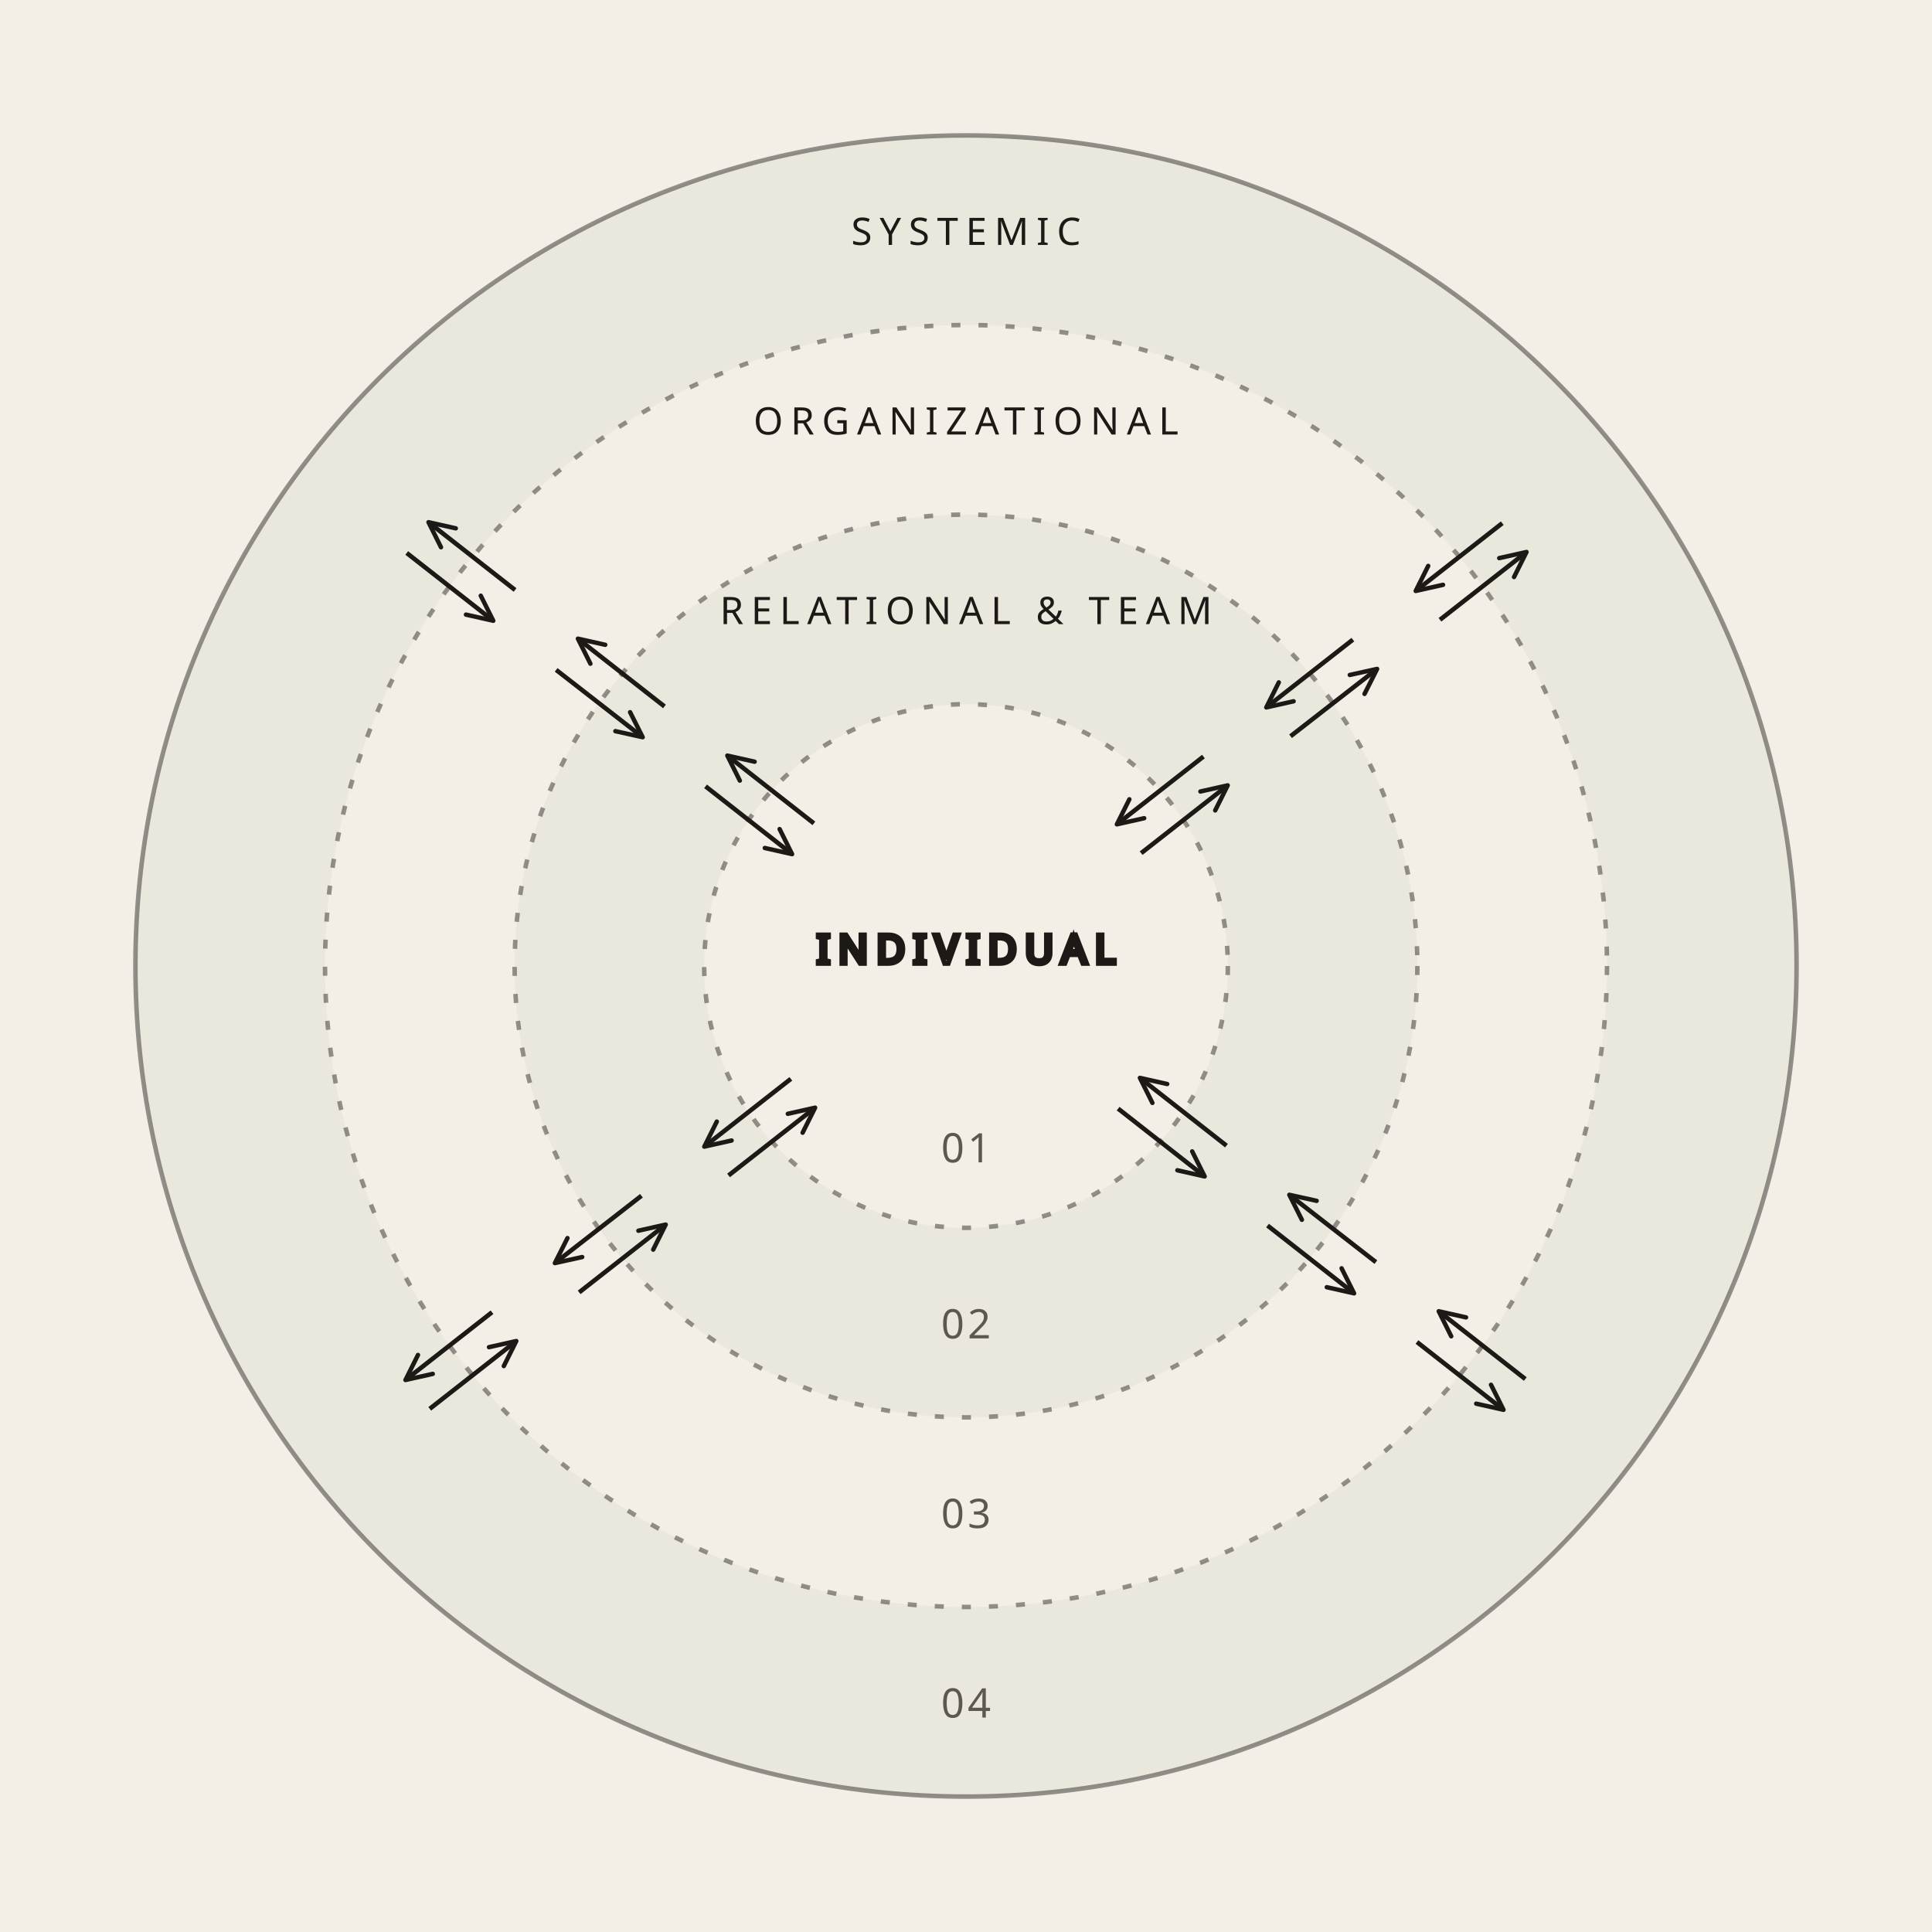
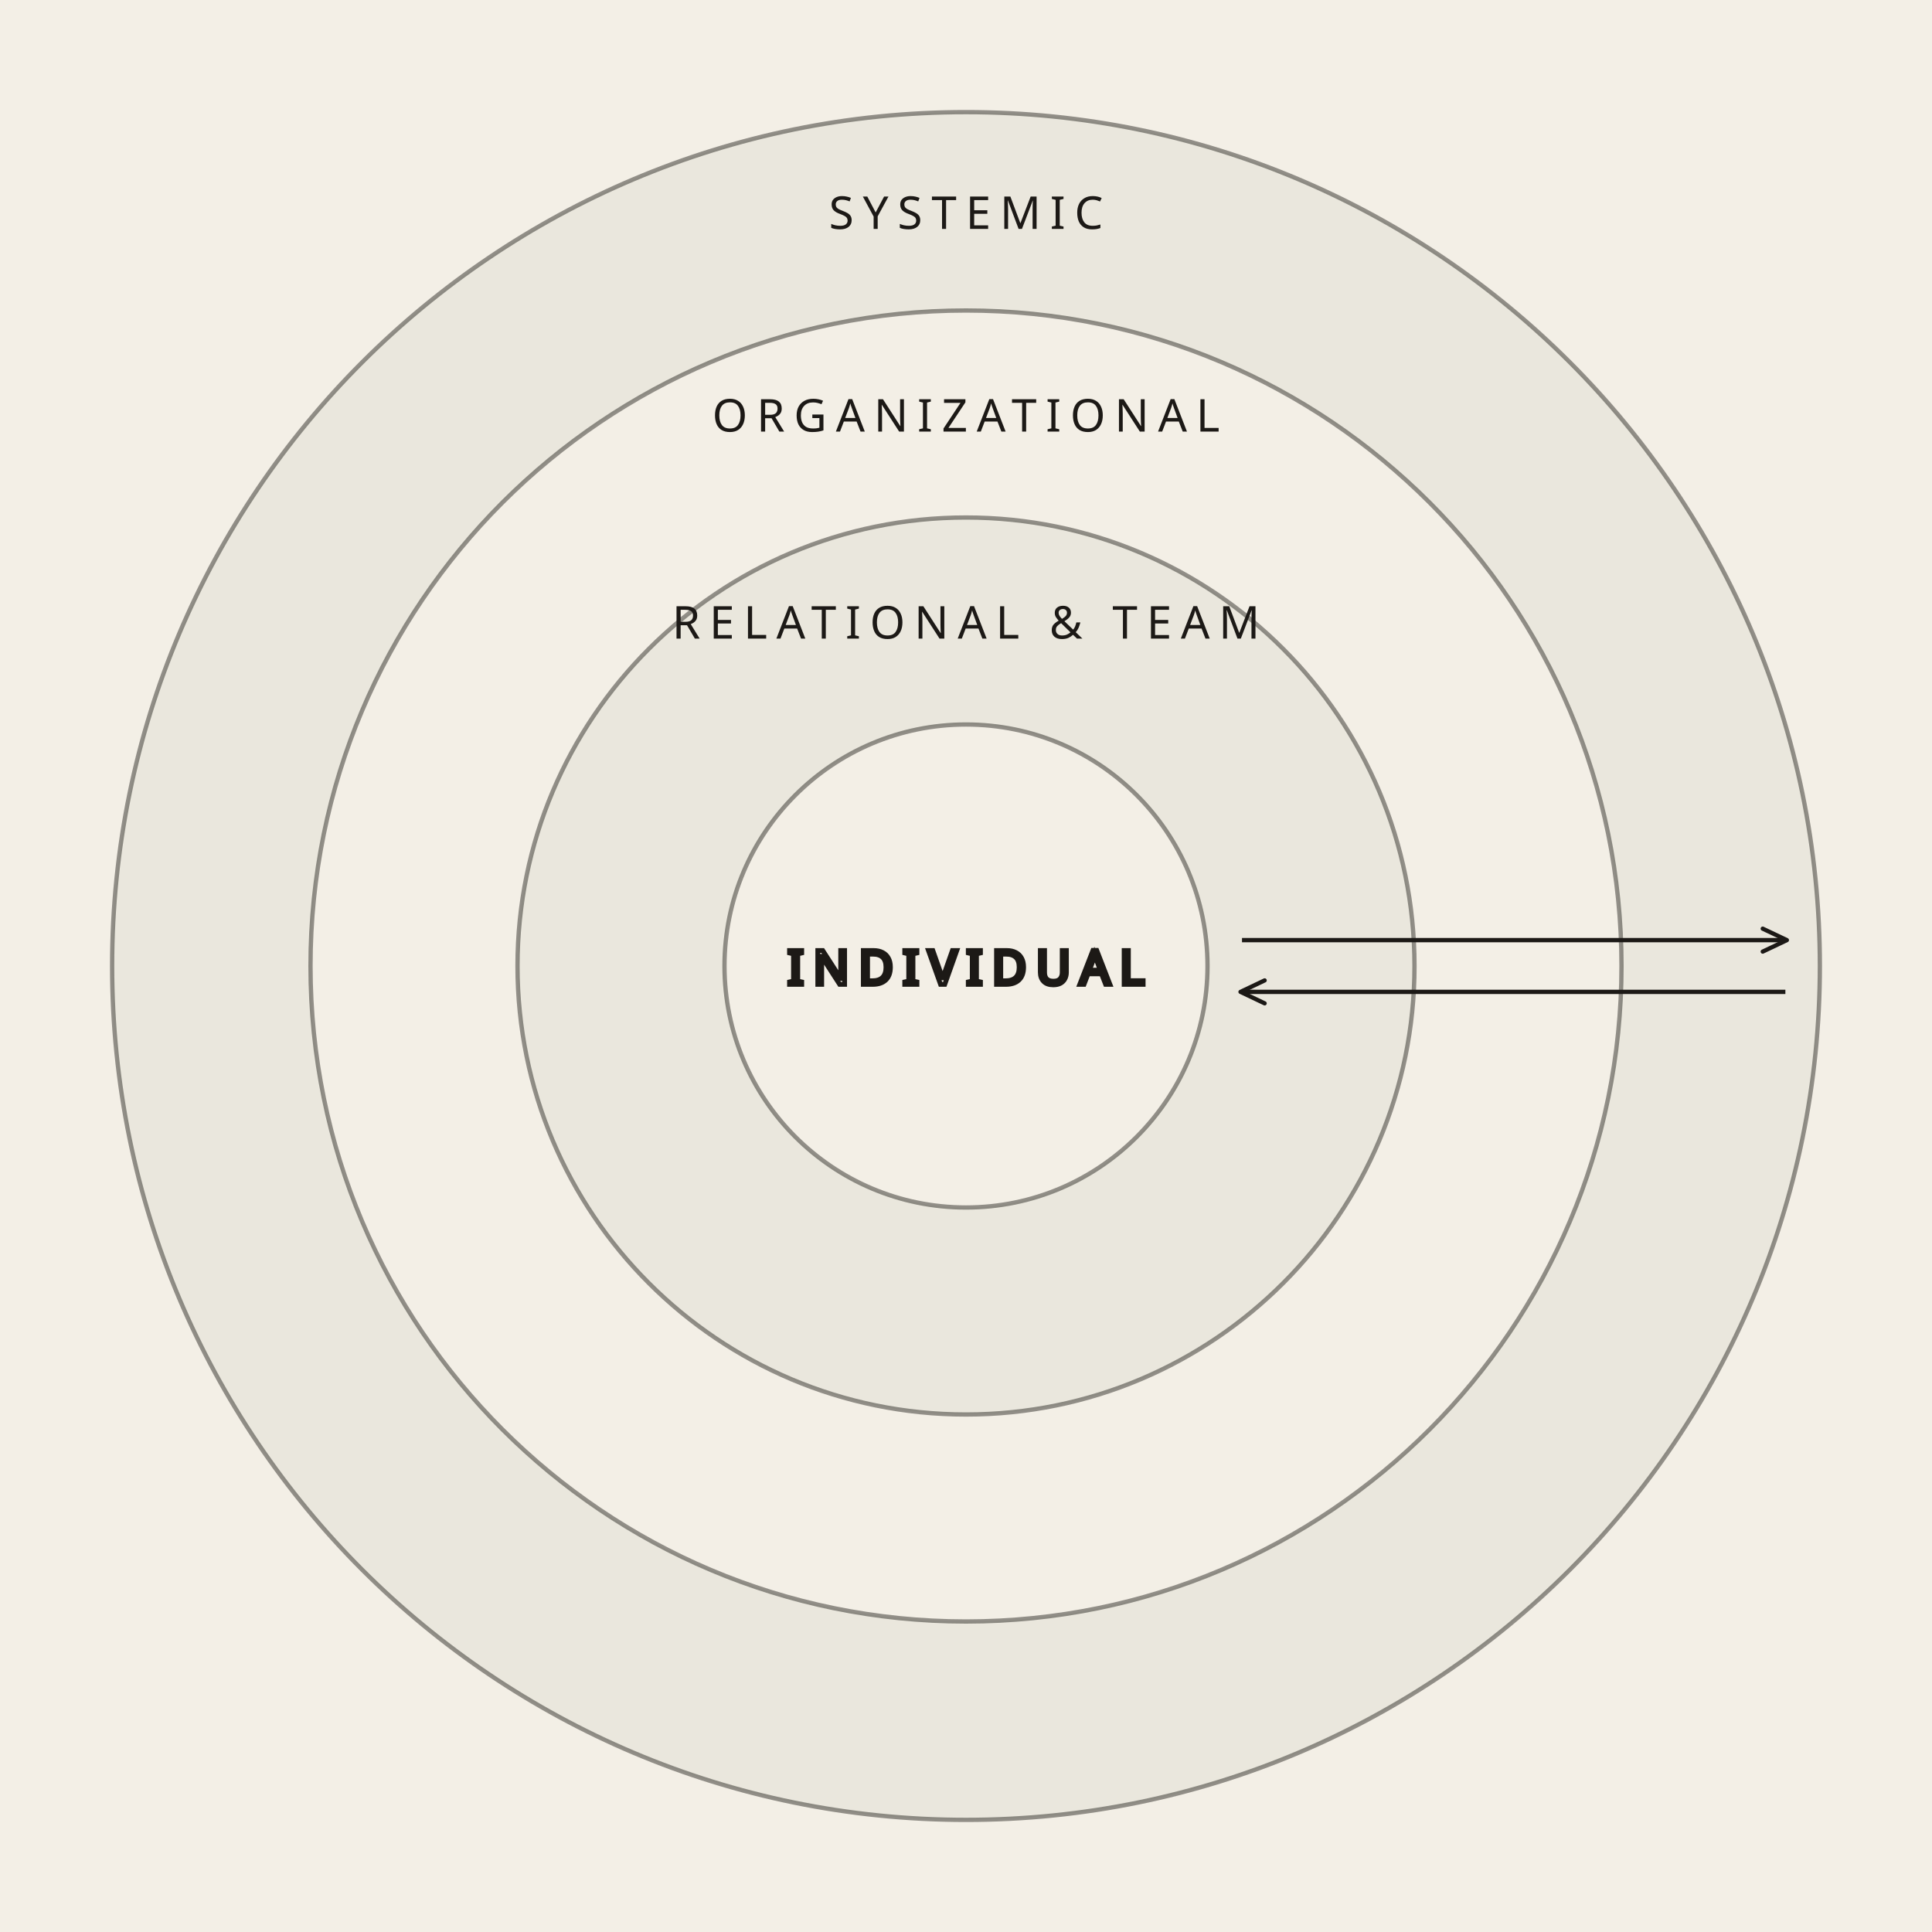
- <svg xmlns="http://www.w3.org/2000/svg" id="diagram-a-ecological-systems" viewBox="-24 -24 428 428" width="428" height="428">
-   <rect x="-24" y="-24" width="428" height="428" fill="rgb(243, 239, 230)" />
+ <svg xmlns="http://www.w3.org/2000/svg" id="diagram-a-ecological-systems" viewBox="-24 -24 448 448" width="448" height="448">
+   <rect x="-24" y="-24" width="448" height="448" fill="rgb(243, 239, 230)" />
  <defs>
    <marker id="ma" viewBox="0 0 10 10" refX="8.5" refY="5" markerWidth="7" markerHeight="7" orient="auto-start-reverse">
      <path d="M1,1.2 L9,5 L1,8.8" fill="none" stroke="rgb(28, 25, 22)" stroke-width="1.4px" stroke-linecap="round" stroke-linejoin="round" opacity="1" />
    </marker>
  </defs>
-   <circle cx="190" cy="190" r="184" fill="rgba(28, 25, 22, 0.04)" stroke="none" stroke-width="1px" stroke-linecap="butt" stroke-linejoin="miter" opacity="1" />
-   <circle cx="190" cy="190" r="142" fill="rgb(243, 239, 230)" stroke="none" stroke-width="1px" stroke-linecap="butt" stroke-linejoin="miter" opacity="1" />
-   <circle cx="190" cy="190" r="100" fill="rgba(28, 25, 22, 0.04)" stroke="none" stroke-width="1px" stroke-linecap="butt" stroke-linejoin="miter" opacity="1" />
-   <circle cx="190" cy="190" r="58" fill="rgb(243, 239, 230)" stroke="none" stroke-width="1px" stroke-linecap="butt" stroke-linejoin="miter" opacity="1" />
-   <circle cx="190" cy="190" r="58" fill="none" stroke="rgba(28, 25, 22, 0.45)" stroke-width="1px" stroke-dasharray="2px, 4px" stroke-linecap="butt" stroke-linejoin="miter" opacity="1" />
-   <circle cx="190" cy="190" r="100" fill="none" stroke="rgba(28, 25, 22, 0.45)" stroke-width="1px" stroke-dasharray="2px, 4px" stroke-linecap="butt" stroke-linejoin="miter" opacity="1" />
-   <circle cx="190" cy="190" r="142" fill="none" stroke="rgba(28, 25, 22, 0.45)" stroke-width="1px" stroke-dasharray="2px, 4px" stroke-linecap="butt" stroke-linejoin="miter" opacity="1" />
-   <circle cx="190" cy="190" r="184" fill="none" stroke="rgba(28, 25, 22, 0.45)" stroke-width="1px" stroke-linecap="butt" stroke-linejoin="miter" opacity="1" />
-   <text x="190" y="111" text-anchor="middle" dominant-baseline="central" fill="rgb(28, 25, 22)" stroke="none" stroke-width="1px" stroke-linecap="butt" stroke-linejoin="miter" font-family="Manrope, sans-serif" font-size="8.4px" font-weight="500" letter-spacing="1.68px" opacity="1">RELATIONAL &amp; TEAM</text>
-   <text x="190" y="69" text-anchor="middle" dominant-baseline="central" fill="rgb(28, 25, 22)" stroke="none" stroke-width="1px" stroke-linecap="butt" stroke-linejoin="miter" font-family="Manrope, sans-serif" font-size="8.4px" font-weight="500" letter-spacing="1.68px" opacity="1">ORGANIZATIONAL</text>
-   <text x="190" y="27" text-anchor="middle" dominant-baseline="central" fill="rgb(28, 25, 22)" stroke="none" stroke-width="1px" stroke-linecap="butt" stroke-linejoin="miter" font-family="Manrope, sans-serif" font-size="8.4px" font-weight="500" letter-spacing="1.68px" opacity="1">SYSTEMIC</text>
-   <text x="190" y="230" text-anchor="middle" dominant-baseline="central" fill="rgb(94, 87, 79)" stroke="none" stroke-width="1px" stroke-linecap="butt" stroke-linejoin="miter" font-family="Manrope, sans-serif" font-size="9px" font-weight="300" letter-spacing="0.72px" opacity="1">01</text>
-   <text x="190" y="269" text-anchor="middle" dominant-baseline="central" fill="rgb(94, 87, 79)" stroke="none" stroke-width="1px" stroke-linecap="butt" stroke-linejoin="miter" font-family="Manrope, sans-serif" font-size="9px" font-weight="300" letter-spacing="0.72px" opacity="1">02</text>
-   <text x="190" y="311" text-anchor="middle" dominant-baseline="central" fill="rgb(94, 87, 79)" stroke="none" stroke-width="1px" stroke-linecap="butt" stroke-linejoin="miter" font-family="Manrope, sans-serif" font-size="9px" font-weight="300" letter-spacing="0.72px" opacity="1">03</text>
-   <text x="190" y="353" text-anchor="middle" dominant-baseline="central" fill="rgb(94, 87, 79)" stroke="none" stroke-width="1px" stroke-linecap="butt" stroke-linejoin="miter" font-family="Manrope, sans-serif" font-size="9px" font-weight="300" letter-spacing="0.72px" opacity="1">04</text>
-   <text x="190" y="186" text-anchor="middle" dominant-baseline="central" fill="rgba(28, 25, 22, 0.08)" stroke="rgb(28, 25, 22)" stroke-width="1.1px" stroke-linecap="butt" stroke-linejoin="miter" font-family="Manrope, sans-serif" font-size="8.8px" font-weight="500" letter-spacing="1.76px" opacity="1">INDIVIDUAL</text>
-   <line x1="228.8" y1="165" x2="247.7" y2="150.2" marker-end="url(#ma)" fill="none" stroke="rgb(28, 25, 22)" stroke-width="1px" stroke-linecap="butt" stroke-linejoin="miter" opacity="1" />
-   <line x1="242.6" y1="143.6" x2="223.7" y2="158.4" marker-end="url(#ma)" fill="none" stroke="rgb(28, 25, 22)" stroke-width="1px" stroke-linecap="butt" stroke-linejoin="miter" opacity="1" />
-   <line x1="261.9" y1="139.1" x2="280.8" y2="124.4" marker-end="url(#ma)" fill="none" stroke="rgb(28, 25, 22)" stroke-width="1px" stroke-linecap="butt" stroke-linejoin="miter" opacity="1" />
-   <line x1="275.7" y1="117.7" x2="256.8" y2="132.5" marker-end="url(#ma)" fill="none" stroke="rgb(28, 25, 22)" stroke-width="1px" stroke-linecap="butt" stroke-linejoin="miter" opacity="1" />
-   <line x1="295" y1="113.3" x2="313.9" y2="98.5" marker-end="url(#ma)" fill="none" stroke="rgb(28, 25, 22)" stroke-width="1px" stroke-linecap="butt" stroke-linejoin="miter" opacity="1" />
-   <line x1="308.8" y1="91.9" x2="289.9" y2="106.7" marker-end="url(#ma)" fill="none" stroke="rgb(28, 25, 22)" stroke-width="1px" stroke-linecap="butt" stroke-linejoin="miter" opacity="1" />
-   <line x1="151.2" y1="215" x2="132.3" y2="229.8" marker-end="url(#ma)" fill="none" stroke="rgb(28, 25, 22)" stroke-width="1px" stroke-linecap="butt" stroke-linejoin="miter" opacity="1" />
-   <line x1="137.4" y1="236.4" x2="156.3" y2="221.6" marker-end="url(#ma)" fill="none" stroke="rgb(28, 25, 22)" stroke-width="1px" stroke-linecap="butt" stroke-linejoin="miter" opacity="1" />
-   <line x1="118.1" y1="240.9" x2="99.2" y2="255.6" marker-end="url(#ma)" fill="none" stroke="rgb(28, 25, 22)" stroke-width="1px" stroke-linecap="butt" stroke-linejoin="miter" opacity="1" />
-   <line x1="104.3" y1="262.3" x2="123.2" y2="247.5" marker-end="url(#ma)" fill="none" stroke="rgb(28, 25, 22)" stroke-width="1px" stroke-linecap="butt" stroke-linejoin="miter" opacity="1" />
-   <line x1="85" y1="266.7" x2="66.1" y2="281.5" marker-end="url(#ma)" fill="none" stroke="rgb(28, 25, 22)" stroke-width="1px" stroke-linecap="butt" stroke-linejoin="miter" opacity="1" />
-   <line x1="71.2" y1="288.1" x2="90.1" y2="273.3" marker-end="url(#ma)" fill="none" stroke="rgb(28, 25, 22)" stroke-width="1px" stroke-linecap="butt" stroke-linejoin="miter" opacity="1" />
-   <line x1="223.7" y1="221.6" x2="242.6" y2="236.4" marker-end="url(#ma)" fill="none" stroke="rgb(28, 25, 22)" stroke-width="1px" stroke-linecap="butt" stroke-linejoin="miter" opacity="1" />
-   <line x1="247.7" y1="229.8" x2="228.8" y2="215" marker-end="url(#ma)" fill="none" stroke="rgb(28, 25, 22)" stroke-width="1px" stroke-linecap="butt" stroke-linejoin="miter" opacity="1" />
-   <line x1="256.8" y1="247.5" x2="275.7" y2="262.3" marker-end="url(#ma)" fill="none" stroke="rgb(28, 25, 22)" stroke-width="1px" stroke-linecap="butt" stroke-linejoin="miter" opacity="1" />
-   <line x1="280.8" y1="255.6" x2="261.9" y2="240.9" marker-end="url(#ma)" fill="none" stroke="rgb(28, 25, 22)" stroke-width="1px" stroke-linecap="butt" stroke-linejoin="miter" opacity="1" />
-   <line x1="289.9" y1="273.3" x2="308.8" y2="288.1" marker-end="url(#ma)" fill="none" stroke="rgb(28, 25, 22)" stroke-width="1px" stroke-linecap="butt" stroke-linejoin="miter" opacity="1" />
-   <line x1="313.9" y1="281.5" x2="295" y2="266.7" marker-end="url(#ma)" fill="none" stroke="rgb(28, 25, 22)" stroke-width="1px" stroke-linecap="butt" stroke-linejoin="miter" opacity="1" />
-   <line x1="156.3" y1="158.4" x2="137.4" y2="143.6" marker-end="url(#ma)" fill="none" stroke="rgb(28, 25, 22)" stroke-width="1px" stroke-linecap="butt" stroke-linejoin="miter" opacity="1" />
-   <line x1="132.3" y1="150.2" x2="151.2" y2="165" marker-end="url(#ma)" fill="none" stroke="rgb(28, 25, 22)" stroke-width="1px" stroke-linecap="butt" stroke-linejoin="miter" opacity="1" />
-   <line x1="123.2" y1="132.5" x2="104.3" y2="117.7" marker-end="url(#ma)" fill="none" stroke="rgb(28, 25, 22)" stroke-width="1px" stroke-linecap="butt" stroke-linejoin="miter" opacity="1" />
-   <line x1="99.2" y1="124.4" x2="118.1" y2="139.1" marker-end="url(#ma)" fill="none" stroke="rgb(28, 25, 22)" stroke-width="1px" stroke-linecap="butt" stroke-linejoin="miter" opacity="1" />
-   <line x1="90.1" y1="106.7" x2="71.2" y2="91.9" marker-end="url(#ma)" fill="none" stroke="rgb(28, 25, 22)" stroke-width="1px" stroke-linecap="butt" stroke-linejoin="miter" opacity="1" />
-   <line x1="66.1" y1="98.5" x2="85" y2="113.3" marker-end="url(#ma)" fill="none" stroke="rgb(28, 25, 22)" stroke-width="1px" stroke-linecap="butt" stroke-linejoin="miter" opacity="1" />
+   <circle cx="200" cy="200" r="198" fill="rgba(28, 25, 22, 0.04)" stroke="none" stroke-width="1px" stroke-linecap="butt" stroke-linejoin="miter" opacity="1" />
+   <circle cx="200" cy="200" r="152" fill="rgb(243, 239, 230)" stroke="none" stroke-width="1px" stroke-linecap="butt" stroke-linejoin="miter" opacity="1" />
+   <circle cx="200" cy="200" r="104" fill="rgba(28, 25, 22, 0.04)" stroke="none" stroke-width="1px" stroke-linecap="butt" stroke-linejoin="miter" opacity="1" />
+   <circle cx="200" cy="200" r="56" fill="rgb(243, 239, 230)" stroke="none" stroke-width="1px" stroke-linecap="butt" stroke-linejoin="miter" opacity="1" />
+   <circle cx="200" cy="200" r="56" fill="none" stroke="rgba(28, 25, 22, 0.45)" stroke-width="1px" stroke-linecap="butt" stroke-linejoin="miter" opacity="1" />
+   <circle cx="200" cy="200" r="104" fill="none" stroke="rgba(28, 25, 22, 0.45)" stroke-width="1px" stroke-linecap="butt" stroke-linejoin="miter" opacity="1" />
+   <circle cx="200" cy="200" r="152" fill="none" stroke="rgba(28, 25, 22, 0.45)" stroke-width="1px" stroke-linecap="butt" stroke-linejoin="miter" opacity="1" />
+   <circle cx="200" cy="200" r="198" fill="none" stroke="rgba(28, 25, 22, 0.45)" stroke-width="1px" stroke-linecap="butt" stroke-linejoin="miter" opacity="1" />
+   <text x="200" y="120" text-anchor="middle" dominant-baseline="central" fill="rgb(28, 25, 22)" stroke="none" stroke-width="1px" stroke-linecap="butt" stroke-linejoin="miter" font-family="Manrope, sans-serif" font-size="10.5px" font-weight="500" letter-spacing="2.1px" opacity="1">RELATIONAL &amp; TEAM</text>
+   <text x="200" y="72" text-anchor="middle" dominant-baseline="central" fill="rgb(28, 25, 22)" stroke="none" stroke-width="1px" stroke-linecap="butt" stroke-linejoin="miter" font-family="Manrope, sans-serif" font-size="10.5px" font-weight="500" letter-spacing="2.1px" opacity="1">ORGANIZATIONAL</text>
+   <text x="200" y="25" text-anchor="middle" dominant-baseline="central" fill="rgb(28, 25, 22)" stroke="none" stroke-width="1px" stroke-linecap="butt" stroke-linejoin="miter" font-family="Manrope, sans-serif" font-size="10.5px" font-weight="500" letter-spacing="2.1px" opacity="1">SYSTEMIC</text>
+   <text x="200" y="200" text-anchor="middle" dominant-baseline="central" fill="rgba(28, 25, 22, 0.08)" stroke="rgb(28, 25, 22)" stroke-width="1.1px" stroke-linecap="butt" stroke-linejoin="miter" font-family="Manrope, sans-serif" font-size="11px" font-weight="500" letter-spacing="2.2px" opacity="1">INDIVIDUAL</text>
+   <line x1="264" y1="194" x2="390" y2="194" marker-end="url(#ma)" fill="none" stroke="rgb(28, 25, 22)" stroke-width="1px" stroke-linecap="butt" stroke-linejoin="miter" opacity="1" />
+   <line x1="390" y1="206" x2="264" y2="206" marker-end="url(#ma)" fill="none" stroke="rgb(28, 25, 22)" stroke-width="1px" stroke-linecap="butt" stroke-linejoin="miter" opacity="1" />
</svg>
